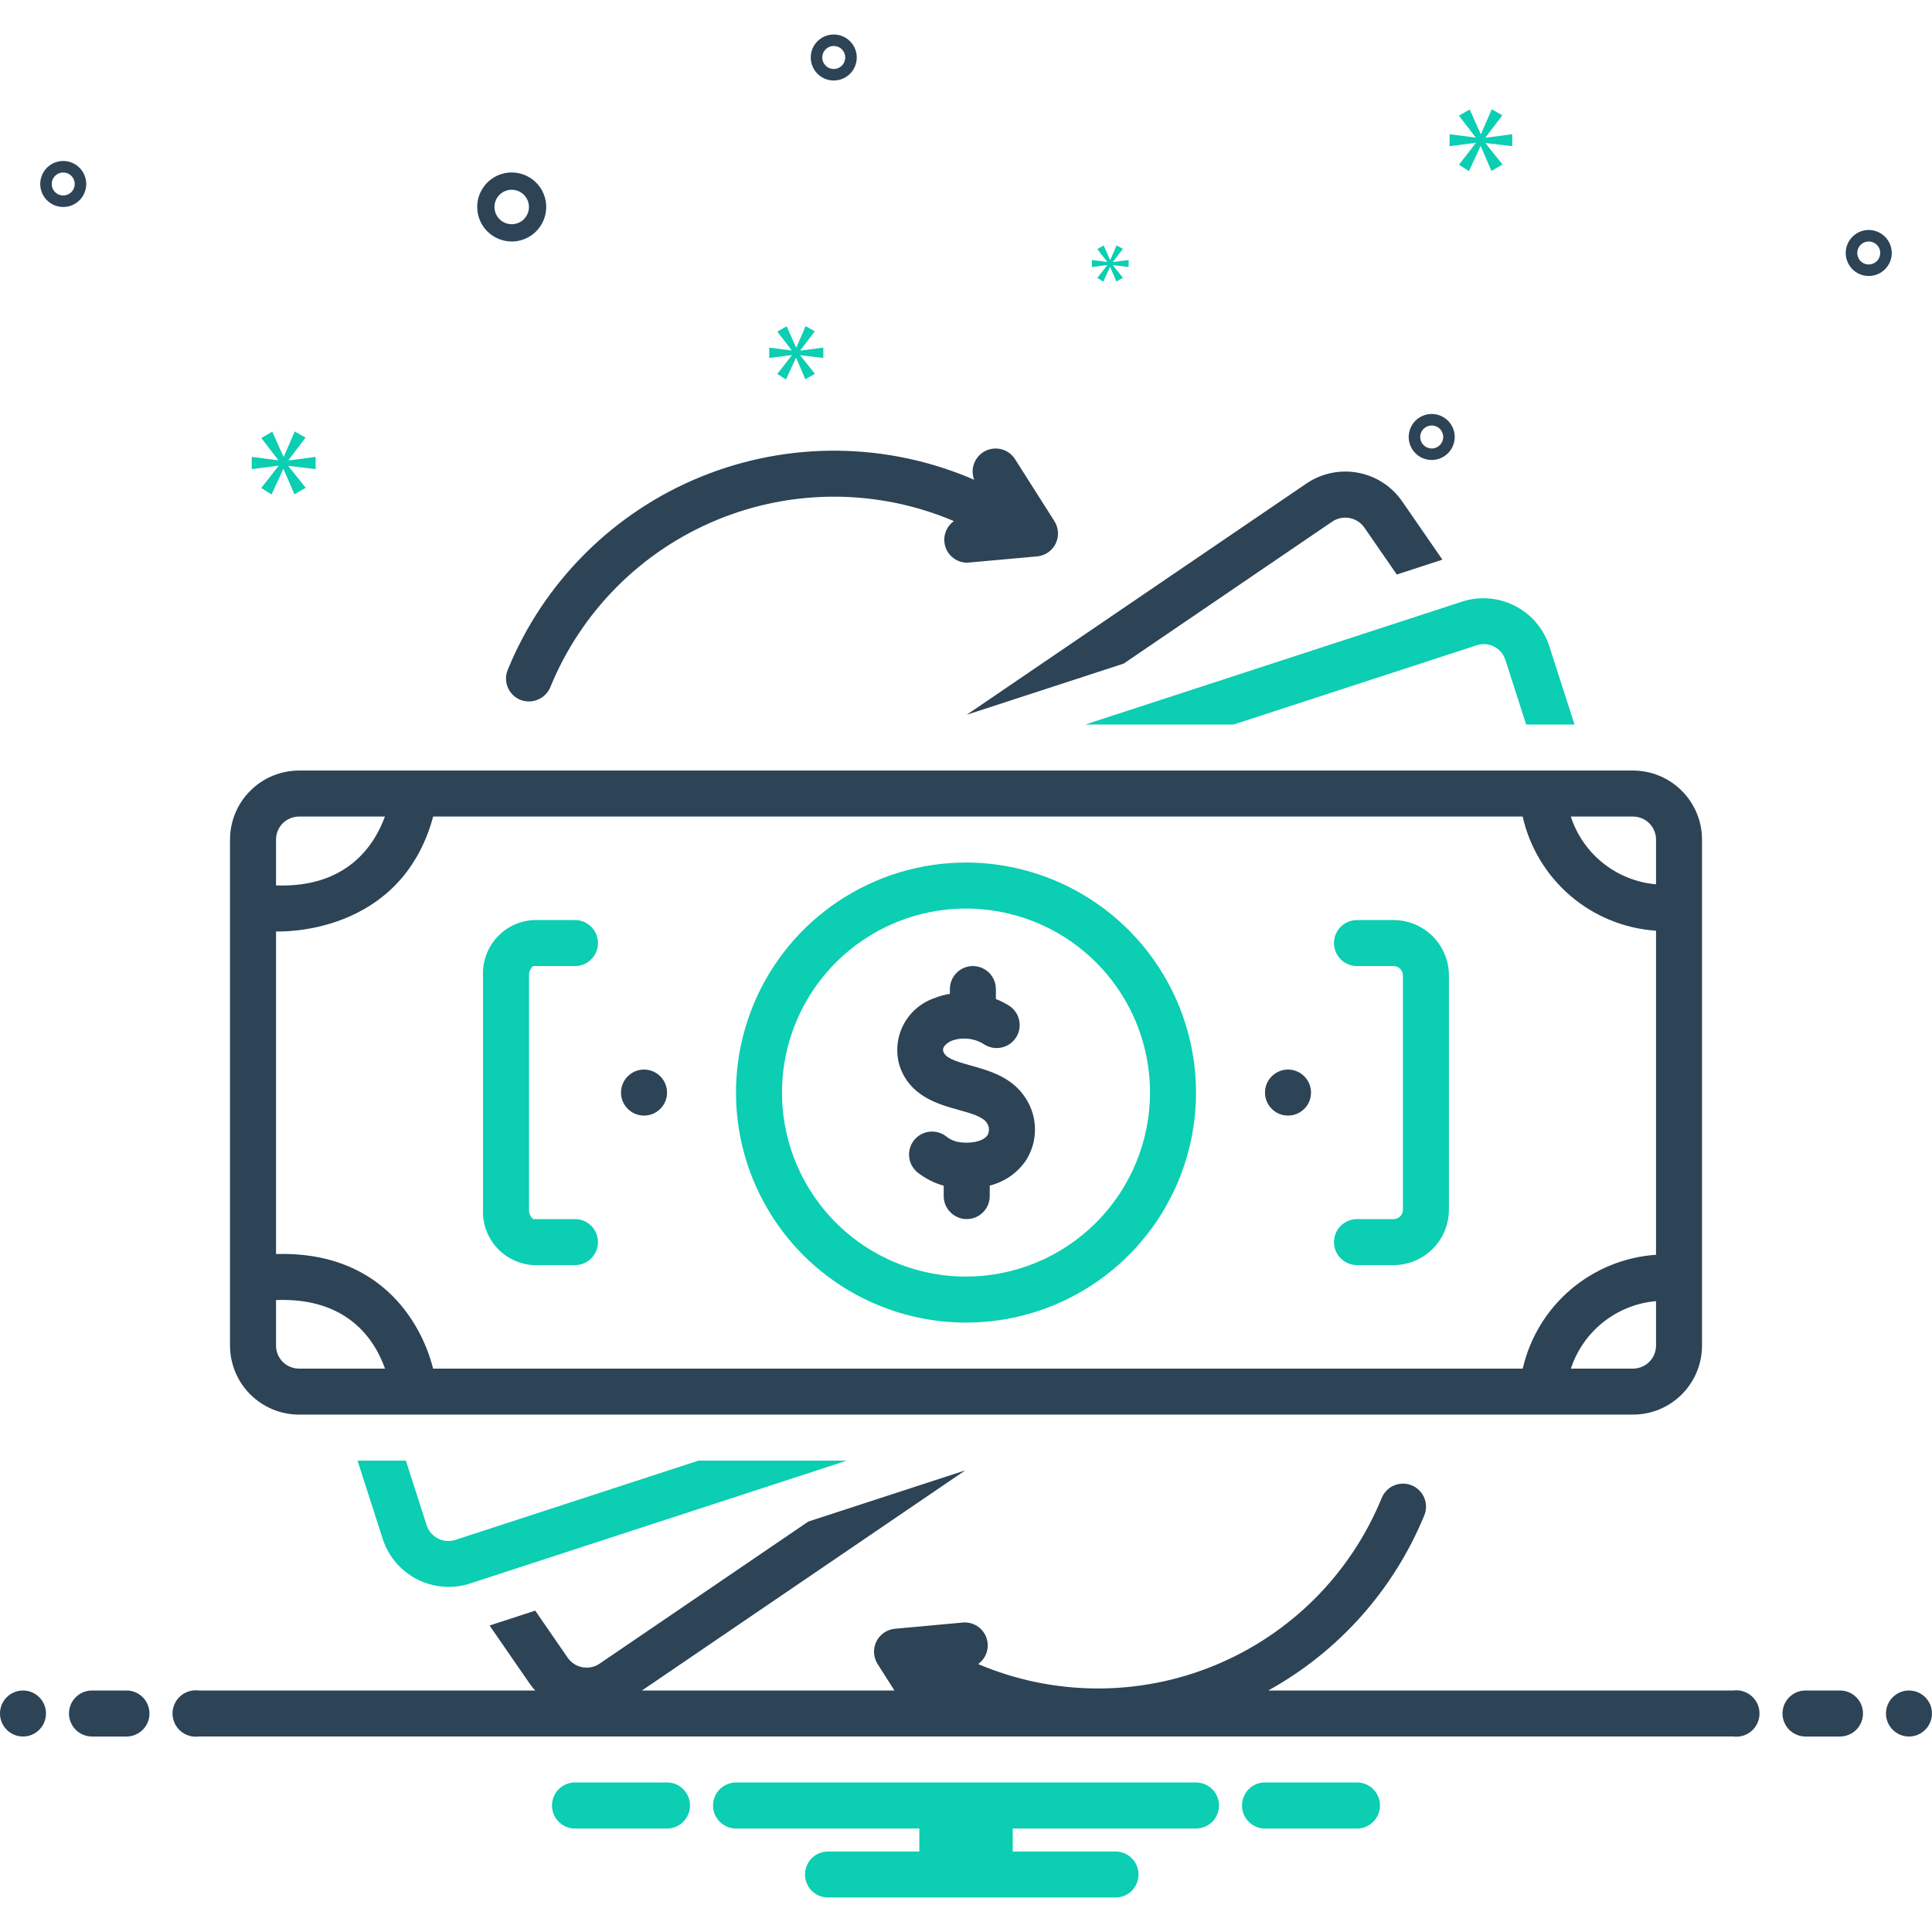
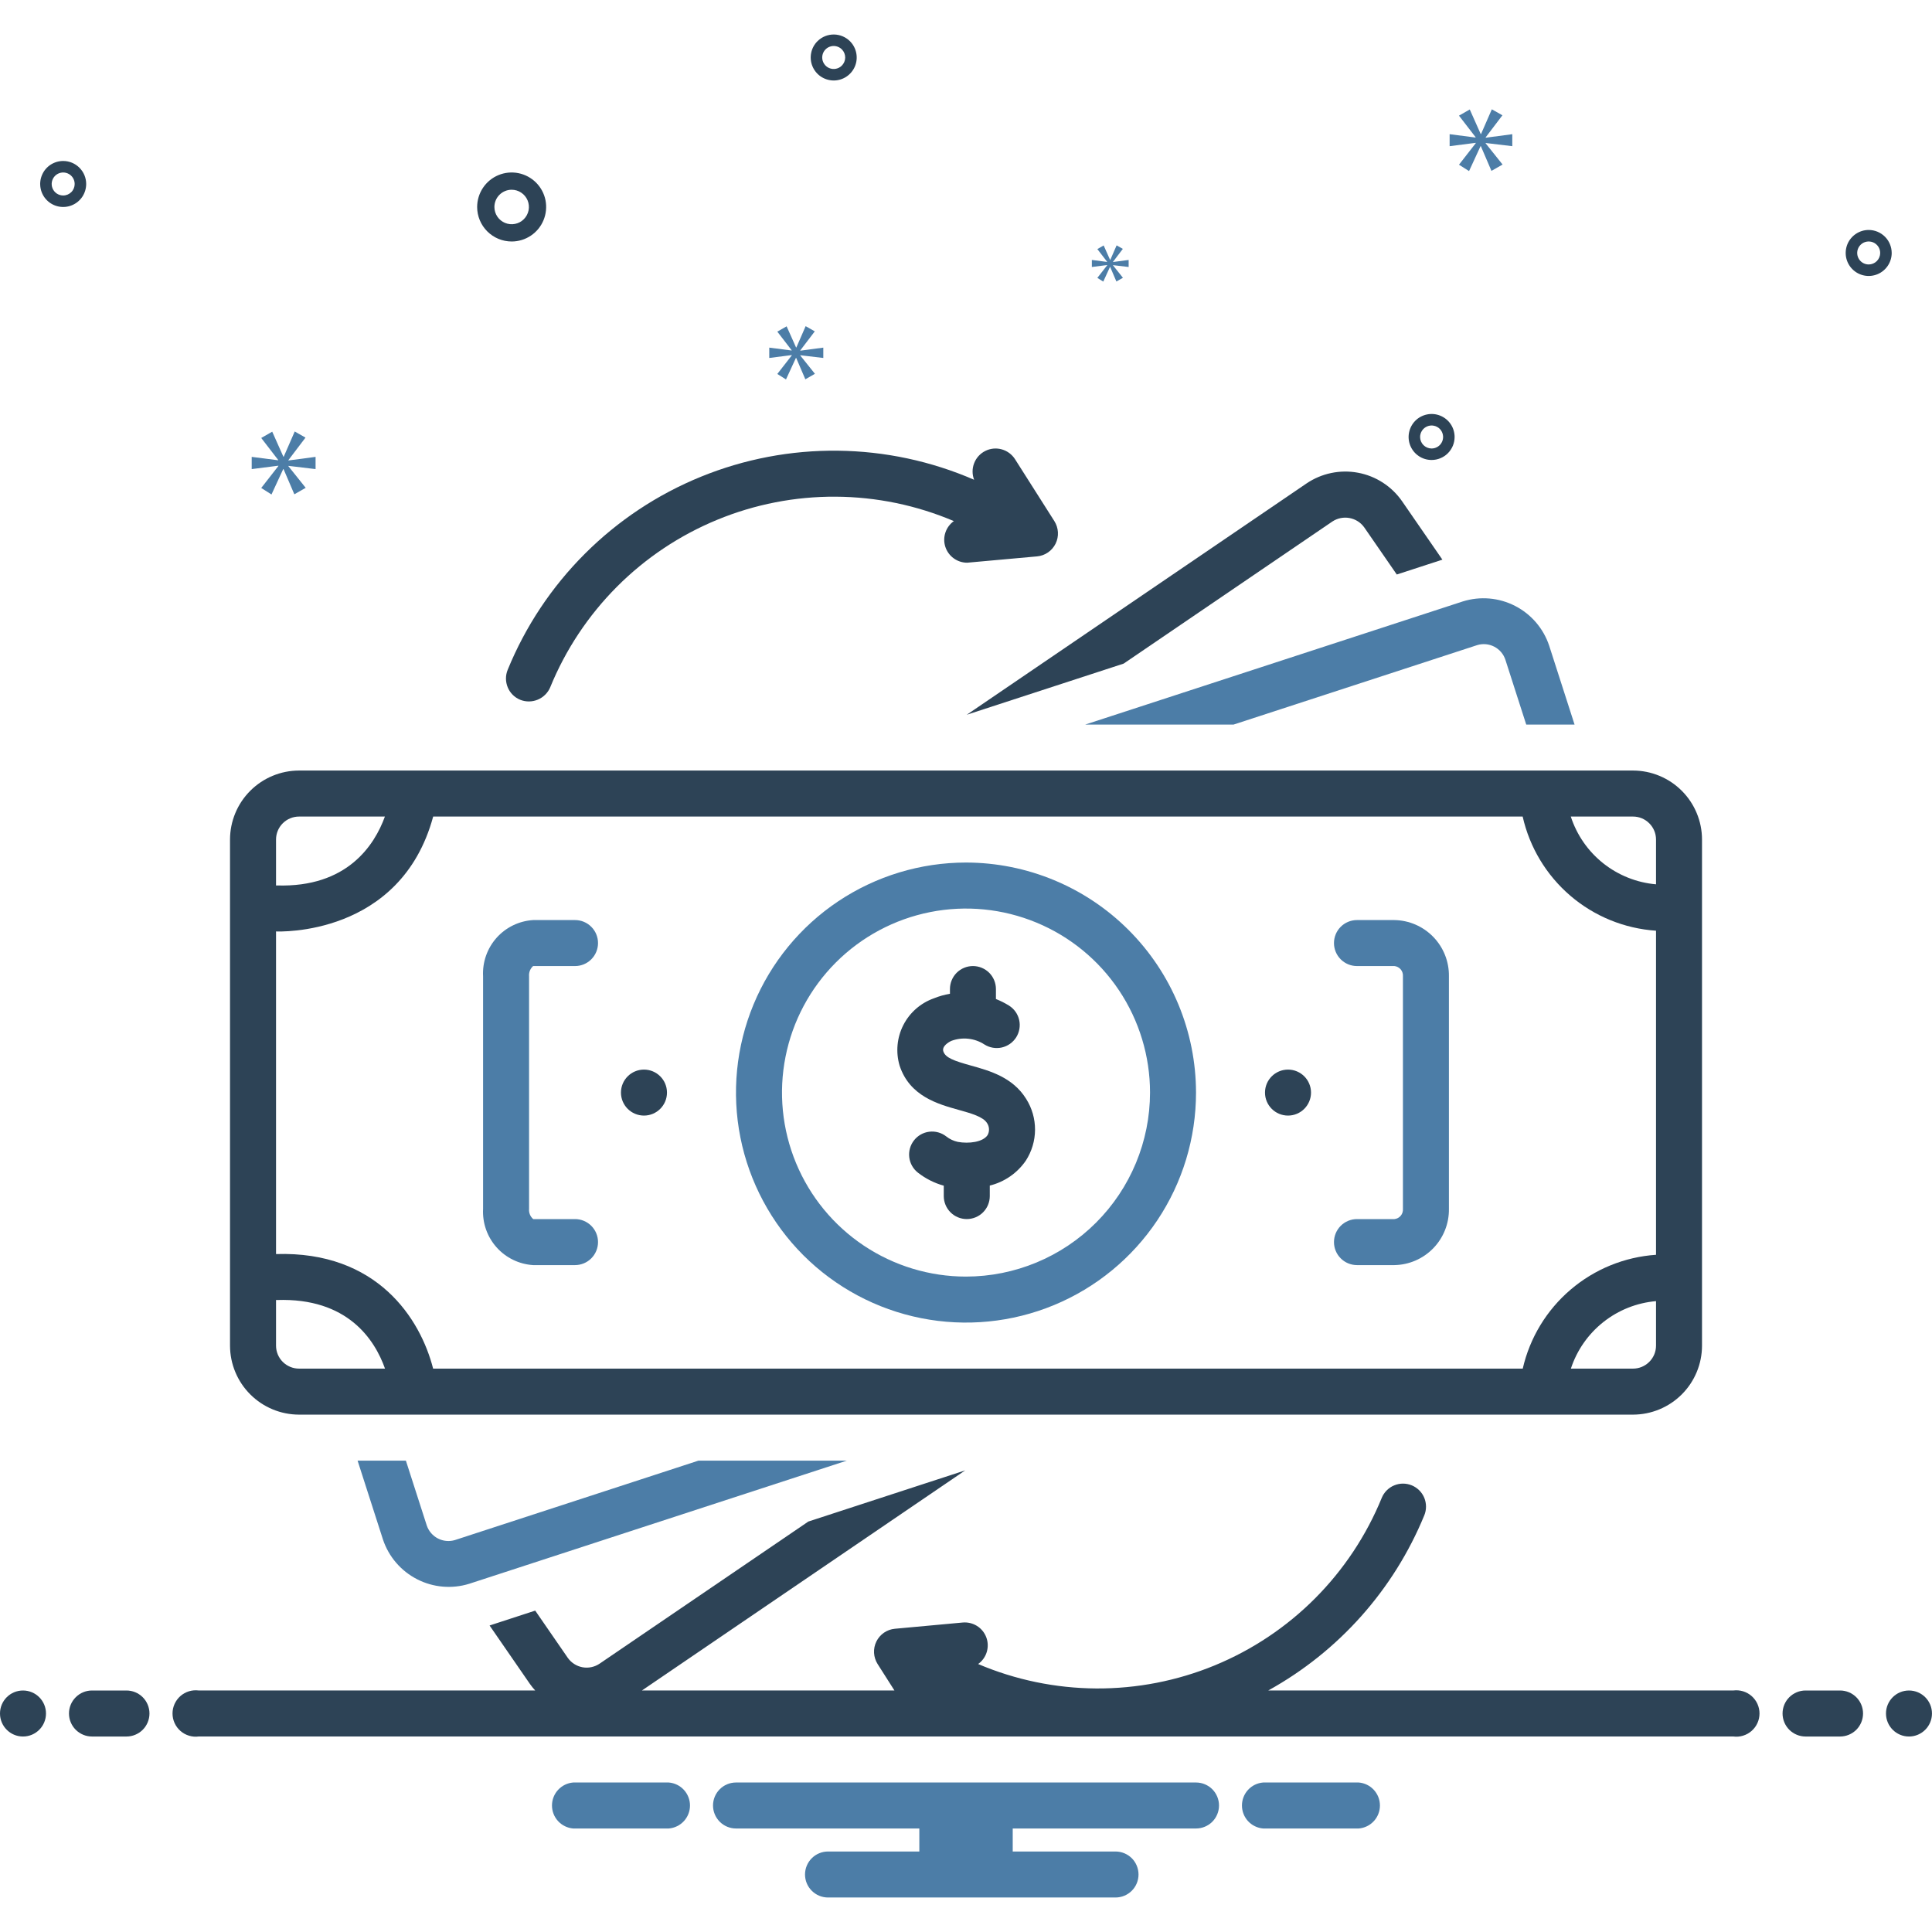
<svg xmlns="http://www.w3.org/2000/svg" width="71" height="71" viewBox="0 0 71 71" fill="none">
-   <path d="M19.118 25.717C19.326 25.8 19.558 25.798 19.764 25.712C19.97 25.627 20.135 25.463 20.222 25.258C20.786 23.876 21.619 22.62 22.673 21.563C23.727 20.506 24.981 19.669 26.361 19.101C27.741 18.532 29.22 18.244 30.713 18.253C32.206 18.261 33.681 18.566 35.055 19.15C34.91 19.254 34.801 19.401 34.745 19.571C34.688 19.741 34.688 19.924 34.742 20.094C34.797 20.264 34.904 20.412 35.048 20.517C35.193 20.623 35.367 20.679 35.546 20.679C35.572 20.679 38.113 20.447 38.113 20.447C38.258 20.434 38.396 20.384 38.515 20.302C38.635 20.22 38.731 20.108 38.795 19.978C38.858 19.848 38.888 19.704 38.88 19.559C38.872 19.415 38.827 19.274 38.749 19.152L37.303 16.875C37.19 16.698 37.016 16.569 36.814 16.513C36.612 16.457 36.396 16.479 36.209 16.573C36.022 16.667 35.877 16.828 35.801 17.023C35.725 17.218 35.725 17.435 35.8 17.631C34.219 16.945 32.516 16.582 30.793 16.563C29.069 16.544 27.359 16.869 25.762 17.519C24.166 18.169 22.715 19.131 21.496 20.35C20.276 21.568 19.312 23.017 18.66 24.613C18.574 24.82 18.574 25.053 18.66 25.26C18.747 25.467 18.911 25.631 19.118 25.717Z" fill="#2D4356" />
+   <path d="M19.116 25.716C19.324 25.8 19.555 25.798 19.762 25.712C19.968 25.627 20.133 25.463 20.22 25.258C20.784 23.876 21.618 22.62 22.671 21.563C23.725 20.506 24.979 19.669 26.359 19.101C27.739 18.532 29.218 18.244 30.711 18.253C32.203 18.261 33.679 18.566 35.053 19.15C34.908 19.254 34.799 19.401 34.743 19.571C34.686 19.741 34.685 19.924 34.74 20.094C34.795 20.264 34.902 20.412 35.047 20.517C35.191 20.623 35.365 20.679 35.544 20.679C35.57 20.679 38.111 20.447 38.111 20.447C38.256 20.434 38.394 20.384 38.513 20.302C38.633 20.22 38.729 20.108 38.793 19.978C38.857 19.848 38.886 19.704 38.878 19.559C38.87 19.415 38.825 19.274 38.748 19.152L37.301 16.874C37.188 16.698 37.014 16.569 36.812 16.513C36.61 16.457 36.395 16.478 36.207 16.573C36.02 16.667 35.874 16.827 35.799 17.023C35.723 17.218 35.723 17.435 35.798 17.631C34.217 16.945 32.514 16.582 30.791 16.563C29.067 16.543 27.357 16.868 25.76 17.519C24.164 18.169 22.713 19.131 21.494 20.35C20.274 21.568 19.31 23.017 18.658 24.613C18.572 24.82 18.573 25.053 18.659 25.26C18.744 25.467 18.909 25.631 19.116 25.716Z" fill="#2D4356" />
  <path d="M41.294 24.387C41.294 24.387 48.955 19.171 48.964 19.165C49.149 19.043 49.374 18.997 49.593 19.037C49.811 19.077 50.006 19.2 50.135 19.381L51.331 21.113L53.007 20.567L51.526 18.421C51.145 17.871 50.561 17.494 49.904 17.372C49.246 17.25 48.566 17.392 48.012 17.768L35.527 26.267L41.294 24.387Z" fill="#2D4356" />
-   <path d="M45.333 26.626L54.28 23.709C54.489 23.644 54.716 23.664 54.911 23.765C55.106 23.866 55.253 24.039 55.321 24.247L56.086 26.626H57.862C57.862 26.626 56.931 23.732 56.93 23.729C56.72 23.096 56.269 22.571 55.676 22.267C55.082 21.962 54.393 21.903 53.756 22.101L39.881 26.626H45.333Z" fill="#0BCEB2" />
-   <path d="M25.668 53.677L16.721 56.595C16.512 56.659 16.285 56.638 16.091 56.538C15.896 56.437 15.749 56.264 15.68 56.056L14.915 53.677H13.139L14.071 56.574C14.281 57.207 14.732 57.732 15.326 58.036C15.919 58.341 16.608 58.4 17.245 58.202L31.12 53.677H25.668Z" fill="#0BCEB2" />
-   <path d="M19.59 35.502H21.132C21.356 35.502 21.57 35.413 21.728 35.254C21.887 35.096 21.975 34.881 21.975 34.657C21.975 34.433 21.887 34.218 21.728 34.06C21.57 33.901 21.356 33.812 21.132 33.812H19.59C19.073 33.844 18.589 34.079 18.245 34.466C17.901 34.853 17.723 35.361 17.751 35.878V44.425C17.723 44.943 17.901 45.45 18.245 45.837C18.59 46.224 19.073 46.459 19.59 46.492H21.132C21.356 46.491 21.57 46.402 21.728 46.243C21.887 46.085 21.975 45.87 21.975 45.646C21.975 45.422 21.887 45.208 21.728 45.049C21.57 44.891 21.356 44.801 21.132 44.801L19.596 44.802C19.541 44.757 19.498 44.699 19.471 44.633C19.445 44.567 19.434 44.496 19.441 44.425V35.878C19.435 35.808 19.445 35.738 19.471 35.672C19.497 35.607 19.537 35.549 19.59 35.502Z" fill="#0BCEB2" />
-   <path d="M23.668 40.997C24.134 40.997 24.513 40.619 24.513 40.152C24.513 39.685 24.134 39.306 23.668 39.306C23.201 39.306 22.822 39.685 22.822 40.152C22.822 40.619 23.201 40.997 23.668 40.997Z" fill="#2D4356" />
-   <path d="M51.243 33.812H49.867C49.643 33.812 49.428 33.901 49.27 34.06C49.112 34.218 49.023 34.433 49.023 34.657C49.023 34.881 49.112 35.096 49.27 35.254C49.428 35.413 49.643 35.502 49.867 35.502H51.243C51.334 35.511 51.418 35.556 51.477 35.626C51.535 35.696 51.564 35.787 51.557 35.878V44.425C51.564 44.517 51.535 44.607 51.477 44.677C51.418 44.748 51.334 44.792 51.243 44.801H49.867C49.643 44.801 49.428 44.891 49.27 45.049C49.112 45.208 49.023 45.422 49.023 45.646C49.023 45.87 49.112 46.085 49.27 46.243C49.428 46.402 49.643 46.491 49.867 46.492H51.243C51.782 46.483 52.296 46.26 52.672 45.873C53.048 45.486 53.255 44.965 53.247 44.425V35.878C53.255 35.338 53.048 34.818 52.672 34.43C52.296 34.043 51.782 33.821 51.243 33.812Z" fill="#0BCEB2" />
-   <path d="M47.334 40.997C47.8 40.997 48.179 40.619 48.179 40.152C48.179 39.685 47.8 39.306 47.334 39.306C46.867 39.306 46.488 39.685 46.488 40.152C46.488 40.619 46.867 40.997 47.334 40.997Z" fill="#2D4356" />
-   <path d="M60.013 28.317H10.989C10.316 28.318 9.672 28.585 9.197 29.061C8.721 29.536 8.454 30.181 8.453 30.853V49.45C8.454 50.123 8.721 50.767 9.197 51.243C9.672 51.718 10.316 51.986 10.989 51.986H60.013C60.685 51.986 61.33 51.718 61.805 51.243C62.28 50.767 62.548 50.123 62.548 49.45V30.853C62.548 30.181 62.28 29.536 61.805 29.061C61.33 28.585 60.685 28.318 60.013 28.317ZM10.144 30.853C10.144 30.629 10.233 30.414 10.391 30.256C10.55 30.097 10.765 30.008 10.989 30.008H14.145C13.762 31.061 12.758 32.622 10.173 32.54C10.163 32.539 10.154 32.541 10.144 32.541V30.853ZM10.989 50.296C10.765 50.295 10.55 50.206 10.391 50.048C10.233 49.889 10.144 49.675 10.144 49.45V47.772C10.154 47.773 10.163 47.775 10.173 47.775C12.775 47.686 13.771 49.231 14.149 50.296H10.989ZM60.858 49.45C60.858 49.675 60.769 49.889 60.61 50.048C60.452 50.206 60.237 50.295 60.013 50.296H57.729C57.95 49.621 58.365 49.026 58.921 48.586C59.477 48.145 60.151 47.877 60.858 47.816V49.45ZM60.858 46.113C59.7 46.191 58.599 46.641 57.717 47.394C56.835 48.148 56.219 49.165 55.96 50.296H15.917C15.451 48.466 13.865 45.969 10.144 46.085V34.23C10.227 34.232 14.722 34.426 15.919 30.008H55.957C56.213 31.142 56.828 32.163 57.711 32.919C58.594 33.675 59.698 34.125 60.858 34.203V46.113ZM60.858 32.498C60.149 32.436 59.474 32.167 58.917 31.724C58.36 31.281 57.946 30.684 57.726 30.008H60.013C60.237 30.008 60.452 30.097 60.61 30.256C60.769 30.414 60.858 30.629 60.858 30.853V32.498Z" fill="#2D4356" />
-   <path d="M35.684 39.16C35.05 38.984 34.743 38.874 34.665 38.637C34.604 38.448 34.864 38.293 34.969 38.249C35.167 38.176 35.379 38.151 35.588 38.174C35.798 38.198 35.999 38.27 36.175 38.385C36.365 38.505 36.594 38.544 36.813 38.495C36.921 38.471 37.024 38.425 37.114 38.361C37.205 38.297 37.282 38.216 37.342 38.123C37.401 38.029 37.441 37.924 37.46 37.815C37.479 37.705 37.477 37.593 37.452 37.485C37.428 37.377 37.383 37.274 37.319 37.184C37.255 37.093 37.173 37.016 37.08 36.956C36.927 36.861 36.766 36.78 36.598 36.714V36.348C36.598 36.123 36.509 35.908 36.351 35.75C36.192 35.592 35.977 35.502 35.753 35.502C35.529 35.502 35.314 35.592 35.156 35.75C34.997 35.908 34.908 36.123 34.908 36.348V36.522C34.706 36.556 34.507 36.611 34.317 36.689C33.83 36.861 33.428 37.214 33.194 37.674C32.959 38.134 32.911 38.667 33.058 39.162C33.428 40.286 34.469 40.577 35.23 40.789C35.69 40.917 36.125 41.038 36.271 41.273C36.315 41.338 36.34 41.413 36.343 41.492C36.347 41.57 36.329 41.647 36.291 41.716C36.117 41.976 35.597 42.037 35.199 41.965C35.043 41.932 34.897 41.863 34.772 41.763C34.596 41.625 34.371 41.563 34.149 41.591C33.926 41.618 33.724 41.733 33.586 41.909C33.448 42.086 33.386 42.31 33.413 42.533C33.441 42.755 33.555 42.958 33.732 43.096C34.014 43.316 34.336 43.478 34.681 43.574V43.956C34.681 44.18 34.77 44.395 34.929 44.553C35.087 44.712 35.302 44.801 35.526 44.801C35.751 44.801 35.965 44.712 36.124 44.553C36.283 44.395 36.372 44.18 36.372 43.956V43.569C36.91 43.437 37.382 43.112 37.696 42.655C37.916 42.317 38.033 41.923 38.035 41.521C38.037 41.118 37.924 40.723 37.708 40.383C37.215 39.587 36.366 39.35 35.684 39.16Z" fill="#2D4356" />
-   <path d="M35.501 31.698C33.829 31.698 32.195 32.194 30.804 33.123C29.414 34.051 28.331 35.371 27.691 36.916C27.051 38.461 26.883 40.16 27.209 41.8C27.535 43.44 28.34 44.946 29.522 46.129C30.705 47.311 32.211 48.116 33.851 48.442C35.49 48.769 37.19 48.601 38.735 47.962C40.279 47.322 41.6 46.238 42.529 44.848C43.458 43.458 43.953 41.824 43.953 40.152C43.951 37.911 43.06 35.762 41.475 34.177C39.891 32.593 37.742 31.701 35.501 31.698ZM35.501 46.914C34.163 46.914 32.856 46.518 31.744 45.775C30.631 45.032 29.765 43.976 29.253 42.74C28.741 41.504 28.607 40.145 28.868 38.833C29.128 37.521 29.773 36.316 30.718 35.37C31.664 34.424 32.869 33.78 34.181 33.519C35.493 33.258 36.852 33.392 38.088 33.904C39.324 34.416 40.38 35.282 41.123 36.395C41.866 37.507 42.263 38.814 42.263 40.152C42.261 41.944 41.548 43.663 40.28 44.931C39.013 46.199 37.294 46.912 35.501 46.914Z" fill="#0BCEB2" />
-   <path d="M18.805 8.875C19.056 8.875 19.301 8.8 19.509 8.661C19.718 8.522 19.88 8.324 19.976 8.092C20.072 7.86 20.097 7.605 20.049 7.359C20 7.113 19.879 6.888 19.701 6.71C19.524 6.533 19.298 6.412 19.052 6.363C18.806 6.314 18.552 6.339 18.32 6.435C18.088 6.531 17.89 6.694 17.751 6.902C17.611 7.111 17.537 7.356 17.537 7.607C17.538 7.943 17.671 8.265 17.909 8.503C18.147 8.741 18.469 8.874 18.805 8.875ZM18.805 6.973C18.93 6.973 19.053 7.01 19.157 7.08C19.261 7.149 19.343 7.248 19.391 7.364C19.439 7.48 19.451 7.607 19.427 7.73C19.402 7.853 19.342 7.966 19.253 8.055C19.165 8.144 19.052 8.204 18.929 8.228C18.806 8.253 18.678 8.24 18.562 8.192C18.447 8.144 18.348 8.063 18.278 7.959C18.208 7.855 18.171 7.732 18.171 7.607C18.171 7.439 18.238 7.277 18.357 7.159C18.476 7.04 18.637 6.973 18.805 6.973Z" fill="#2D4356" />
-   <path d="M68.675 8.452C68.508 8.452 68.345 8.501 68.206 8.594C68.067 8.687 67.958 8.819 67.894 8.974C67.83 9.128 67.814 9.298 67.846 9.462C67.879 9.626 67.959 9.777 68.078 9.895C68.196 10.013 68.347 10.094 68.51 10.126C68.674 10.159 68.844 10.142 68.999 10.078C69.153 10.014 69.285 9.906 69.378 9.767C69.471 9.628 69.521 9.464 69.521 9.297C69.52 9.073 69.431 8.858 69.273 8.7C69.114 8.541 68.899 8.452 68.675 8.452ZM68.675 9.72C68.592 9.72 68.51 9.695 68.441 9.649C68.371 9.602 68.317 9.536 68.285 9.459C68.253 9.382 68.245 9.297 68.261 9.215C68.277 9.133 68.317 9.057 68.376 8.998C68.436 8.939 68.511 8.899 68.593 8.883C68.675 8.866 68.76 8.875 68.837 8.907C68.914 8.939 68.98 8.993 69.027 9.062C69.073 9.132 69.098 9.214 69.098 9.297C69.098 9.409 69.053 9.517 68.974 9.596C68.895 9.675 68.787 9.72 68.675 9.72Z" fill="#2D4356" />
-   <path d="M2.324 5.916C2.157 5.916 1.993 5.966 1.854 6.059C1.715 6.152 1.607 6.284 1.543 6.438C1.479 6.592 1.462 6.762 1.495 6.926C1.527 7.09 1.608 7.241 1.726 7.359C1.844 7.477 1.995 7.558 2.159 7.59C2.323 7.623 2.493 7.606 2.647 7.542C2.802 7.478 2.934 7.37 3.027 7.231C3.119 7.092 3.169 6.929 3.169 6.761C3.169 6.537 3.08 6.323 2.921 6.164C2.763 6.006 2.548 5.917 2.324 5.916ZM2.324 7.184C2.24 7.184 2.158 7.159 2.089 7.113C2.019 7.066 1.965 7 1.933 6.923C1.901 6.846 1.893 6.761 1.909 6.679C1.926 6.597 1.966 6.522 2.025 6.463C2.084 6.404 2.159 6.363 2.241 6.347C2.323 6.331 2.408 6.339 2.485 6.371C2.563 6.403 2.629 6.457 2.675 6.527C2.722 6.596 2.746 6.678 2.746 6.761C2.746 6.874 2.702 6.981 2.622 7.06C2.543 7.139 2.436 7.184 2.324 7.184Z" fill="#2D4356" />
-   <path d="M30.051 1.507C29.931 1.623 29.848 1.773 29.814 1.936C29.779 2.1 29.793 2.27 29.855 2.425C29.917 2.581 30.023 2.714 30.161 2.809C30.299 2.904 30.461 2.956 30.629 2.958C30.796 2.96 30.96 2.913 31.1 2.822C31.24 2.731 31.351 2.6 31.416 2.447C31.483 2.293 31.502 2.124 31.471 1.959C31.441 1.795 31.363 1.643 31.246 1.523C31.09 1.363 30.876 1.271 30.652 1.268C30.428 1.265 30.212 1.351 30.051 1.507ZM30.935 2.416C30.875 2.474 30.799 2.513 30.717 2.528C30.635 2.543 30.55 2.534 30.473 2.501C30.396 2.468 30.331 2.413 30.286 2.343C30.24 2.272 30.216 2.19 30.218 2.107C30.219 2.023 30.245 1.942 30.292 1.873C30.339 1.804 30.406 1.751 30.484 1.72C30.561 1.689 30.646 1.682 30.728 1.699C30.81 1.717 30.885 1.758 30.943 1.818C31.021 1.898 31.064 2.006 31.063 2.118C31.061 2.231 31.015 2.337 30.935 2.416Z" fill="#2D4356" />
-   <path d="M53.46 16.059C53.46 15.892 53.41 15.729 53.318 15.589C53.225 15.45 53.093 15.342 52.938 15.278C52.784 15.214 52.614 15.197 52.45 15.23C52.286 15.263 52.135 15.343 52.017 15.461C51.899 15.58 51.818 15.73 51.786 15.894C51.753 16.058 51.77 16.228 51.834 16.383C51.898 16.537 52.006 16.669 52.145 16.762C52.284 16.855 52.448 16.904 52.615 16.904C52.839 16.904 53.054 16.815 53.212 16.657C53.371 16.498 53.46 16.283 53.46 16.059ZM52.192 16.059C52.192 15.976 52.217 15.894 52.263 15.824C52.31 15.755 52.376 15.701 52.453 15.669C52.53 15.637 52.615 15.628 52.697 15.645C52.779 15.661 52.855 15.701 52.914 15.76C52.973 15.819 53.013 15.895 53.029 15.977C53.046 16.059 53.037 16.144 53.005 16.221C52.973 16.298 52.919 16.364 52.85 16.41C52.78 16.457 52.698 16.482 52.615 16.482C52.503 16.482 52.395 16.437 52.316 16.358C52.237 16.279 52.192 16.171 52.192 16.059Z" fill="#2D4356" />
-   <path d="M10.601 16.909L11.229 16.083L10.832 15.858L10.429 16.783H10.416L10.006 15.864L9.602 16.096L10.224 16.903V16.916L9.252 16.79V17.24L10.231 17.114V17.128L9.602 17.934L9.979 18.172L10.409 17.24H10.422L10.819 18.165L11.236 17.927L10.601 17.134V17.121L11.599 17.24V16.79L10.601 16.922V16.909Z" fill="#0BCEB2" />
-   <path d="M40.689 9.748L40.327 10.213L40.544 10.35L40.791 9.813H40.799L41.027 10.346L41.267 10.209L40.902 9.751V9.744L41.477 9.813V9.554L40.902 9.63V9.622L41.264 9.146L41.035 9.017L40.803 9.55H40.795L40.559 9.021L40.327 9.154L40.685 9.618V9.626L40.125 9.554V9.813L40.689 9.74V9.748Z" fill="#0BCEB2" />
-   <path d="M55.574 5.372V4.932L54.595 5.061V5.048L55.211 4.238L54.822 4.017L54.426 4.925H54.413L54.011 4.023L53.615 4.251L54.225 5.042V5.055L53.272 4.932V5.372L54.231 5.249V5.262L53.615 6.054L53.985 6.287L54.407 5.372H54.419L54.809 6.281L55.217 6.047L54.595 5.269V5.256L55.574 5.372Z" fill="#0BCEB2" />
-   <path d="M29.411 12.875L29.943 12.176L29.607 11.986L29.266 12.769H29.255L28.908 11.991L28.566 12.187L29.092 12.87V12.881L28.27 12.774V13.155L29.098 13.049V13.06L28.566 13.742L28.885 13.944L29.249 13.155H29.26L29.596 13.938L29.948 13.737L29.411 13.065V13.054L30.256 13.155V12.774L29.411 12.886V12.875Z" fill="#0BCEB2" />
+   <path d="M45.335 26.627L54.282 23.709C54.491 23.644 54.718 23.664 54.913 23.765C55.108 23.866 55.255 24.039 55.323 24.248L56.088 26.627H57.864C57.864 26.627 56.933 23.732 56.932 23.73C56.722 23.097 56.271 22.571 55.678 22.267C55.084 21.962 54.395 21.903 53.758 22.102L39.883 26.627H45.335Z" fill="#4C7DA7" />
+   <path d="M25.67 53.677L16.723 56.595C16.514 56.659 16.287 56.638 16.093 56.538C15.898 56.437 15.751 56.264 15.682 56.056L14.916 53.677H13.141L14.073 56.574C14.283 57.207 14.734 57.732 15.328 58.036C15.921 58.341 16.61 58.4 17.247 58.202L31.122 53.677H25.67Z" fill="#4C7DA7" />
+   <path d="M19.592 35.502H21.134C21.358 35.502 21.572 35.412 21.73 35.254C21.888 35.096 21.977 34.881 21.977 34.657C21.977 34.433 21.888 34.218 21.73 34.06C21.572 33.901 21.358 33.812 21.134 33.812H19.592C19.075 33.844 18.591 34.079 18.247 34.466C17.903 34.853 17.725 35.361 17.753 35.878V44.425C17.725 44.943 17.903 45.45 18.247 45.837C18.591 46.224 19.075 46.459 19.592 46.492H21.134C21.358 46.491 21.572 46.402 21.73 46.243C21.888 46.085 21.977 45.87 21.977 45.646C21.977 45.422 21.888 45.208 21.73 45.049C21.572 44.891 21.358 44.801 21.134 44.801L19.598 44.802C19.543 44.757 19.5 44.699 19.474 44.633C19.447 44.567 19.436 44.496 19.443 44.425V35.878C19.437 35.808 19.447 35.738 19.473 35.672C19.499 35.607 19.539 35.549 19.592 35.502Z" fill="#4C7DA7" />
+   <path d="M23.666 40.997C24.132 40.997 24.511 40.619 24.511 40.152C24.511 39.685 24.132 39.307 23.666 39.307C23.199 39.307 22.82 39.685 22.82 40.152C22.82 40.619 23.199 40.997 23.666 40.997Z" fill="#2D4356" />
+   <path d="M51.243 33.812H49.867C49.643 33.812 49.428 33.901 49.27 34.06C49.112 34.218 49.023 34.433 49.023 34.657C49.023 34.881 49.112 35.096 49.27 35.254C49.428 35.412 49.643 35.502 49.867 35.502H51.243C51.334 35.511 51.418 35.556 51.477 35.626C51.535 35.696 51.564 35.786 51.557 35.878V44.425C51.564 44.517 51.535 44.607 51.477 44.677C51.418 44.748 51.334 44.792 51.243 44.801H49.867C49.643 44.801 49.428 44.891 49.27 45.049C49.112 45.208 49.023 45.422 49.023 45.646C49.023 45.87 49.112 46.085 49.27 46.243C49.428 46.402 49.643 46.491 49.867 46.492H51.243C51.782 46.483 52.296 46.26 52.672 45.873C53.048 45.485 53.255 44.965 53.247 44.425V35.878C53.255 35.338 53.048 34.818 52.672 34.43C52.296 34.043 51.782 33.82 51.243 33.812Z" fill="#4C7DA7" />
+   <path d="M47.334 40.997C47.8 40.997 48.179 40.619 48.179 40.152C48.179 39.685 47.8 39.307 47.334 39.307C46.867 39.307 46.488 39.685 46.488 40.152C46.488 40.619 46.867 40.997 47.334 40.997Z" fill="#2D4356" />
+   <path d="M60.013 28.317H10.989C10.316 28.318 9.672 28.586 9.197 29.061C8.721 29.537 8.454 30.181 8.453 30.853V49.451C8.454 50.123 8.721 50.768 9.197 51.243C9.672 51.718 10.316 51.986 10.989 51.987H60.013C60.685 51.986 61.33 51.718 61.805 51.243C62.28 50.768 62.548 50.123 62.548 49.451V30.853C62.548 30.181 62.28 29.537 61.805 29.061C61.33 28.586 60.685 28.318 60.013 28.317ZM10.144 30.853C10.144 30.629 10.233 30.414 10.391 30.256C10.55 30.097 10.765 30.008 10.989 30.008H14.145C13.762 31.062 12.758 32.622 10.173 32.54C10.163 32.539 10.154 32.542 10.144 32.542V30.853ZM10.989 50.296C10.765 50.296 10.55 50.207 10.391 50.048C10.233 49.89 10.144 49.675 10.144 49.451V47.773C10.154 47.773 10.163 47.775 10.173 47.775C12.775 47.686 13.771 49.231 14.149 50.296H10.989ZM60.858 49.451C60.858 49.675 60.769 49.89 60.61 50.048C60.452 50.207 60.237 50.296 60.013 50.296H57.729C57.95 49.621 58.365 49.027 58.921 48.586C59.477 48.145 60.151 47.877 60.858 47.816V49.451ZM60.858 46.113C59.7 46.192 58.599 46.641 57.717 47.395C56.835 48.148 56.219 49.165 55.96 50.296H15.917C15.451 48.467 13.865 45.969 10.144 46.086V34.23C10.227 34.233 14.722 34.426 15.919 30.008H55.957C56.213 31.142 56.828 32.163 57.711 32.919C58.594 33.675 59.698 34.125 60.858 34.203V46.113ZM60.858 32.498C60.149 32.437 59.474 32.167 58.917 31.725C58.36 31.282 57.946 30.685 57.726 30.008H60.013C60.237 30.008 60.452 30.097 60.61 30.256C60.769 30.414 60.858 30.629 60.858 30.853V32.498Z" fill="#2D4356" />
+   <path d="M35.686 39.16C35.052 38.983 34.745 38.873 34.667 38.637C34.606 38.448 34.866 38.292 34.971 38.248C35.169 38.176 35.381 38.15 35.59 38.174C35.8 38.197 36.001 38.269 36.177 38.384C36.367 38.504 36.596 38.544 36.815 38.495C36.923 38.47 37.026 38.425 37.116 38.361C37.207 38.297 37.284 38.216 37.344 38.122C37.403 38.028 37.443 37.924 37.462 37.814C37.481 37.705 37.479 37.593 37.454 37.484C37.43 37.376 37.385 37.274 37.321 37.183C37.257 37.092 37.175 37.015 37.082 36.956C36.929 36.861 36.767 36.78 36.6 36.713V36.347C36.6 36.123 36.511 35.908 36.353 35.749C36.194 35.591 35.979 35.502 35.755 35.502C35.531 35.502 35.316 35.591 35.157 35.749C34.999 35.908 34.91 36.123 34.91 36.347V36.521C34.707 36.555 34.509 36.611 34.319 36.688C33.832 36.861 33.43 37.213 33.196 37.673C32.962 38.133 32.913 38.666 33.06 39.161C33.429 40.286 34.471 40.576 35.232 40.788C35.692 40.917 36.127 41.038 36.273 41.272C36.317 41.337 36.342 41.413 36.345 41.491C36.349 41.569 36.331 41.647 36.293 41.715C36.119 41.975 35.599 42.037 35.201 41.964C35.045 41.931 34.899 41.862 34.774 41.763C34.598 41.625 34.373 41.563 34.151 41.59C33.928 41.617 33.726 41.732 33.588 41.909C33.45 42.086 33.388 42.31 33.415 42.532C33.443 42.755 33.557 42.957 33.734 43.095C34.016 43.315 34.338 43.478 34.683 43.573V43.955C34.683 44.179 34.772 44.394 34.931 44.553C35.089 44.711 35.304 44.8 35.528 44.8C35.752 44.8 35.968 44.711 36.126 44.553C36.285 44.394 36.374 44.179 36.374 43.955V43.569C36.912 43.437 37.384 43.111 37.698 42.654C37.917 42.316 38.035 41.923 38.037 41.52C38.039 41.117 37.926 40.722 37.71 40.382C37.217 39.587 36.368 39.35 35.686 39.16Z" fill="#2D4356" />
+   <path d="M35.501 31.698C33.829 31.698 32.195 32.194 30.804 33.122C29.414 34.051 28.331 35.371 27.691 36.916C27.051 38.461 26.883 40.16 27.209 41.8C27.535 43.44 28.34 44.946 29.522 46.129C30.705 47.311 32.211 48.116 33.851 48.442C35.49 48.768 37.19 48.601 38.735 47.961C40.279 47.322 41.6 46.238 42.529 44.848C43.458 43.458 43.953 41.824 43.953 40.152C43.951 37.91 43.06 35.762 41.475 34.177C39.891 32.592 37.742 31.701 35.501 31.698ZM35.501 46.914C34.163 46.914 32.856 46.518 31.744 45.775C30.631 45.032 29.765 43.975 29.253 42.74C28.741 41.504 28.607 40.144 28.868 38.833C29.128 37.521 29.773 36.316 30.718 35.37C31.664 34.424 32.869 33.78 34.181 33.519C35.493 33.258 36.852 33.392 38.088 33.904C39.324 34.416 40.38 35.282 41.123 36.394C41.866 37.507 42.263 38.814 42.263 40.152C42.261 41.944 41.548 43.663 40.28 44.931C39.013 46.199 37.294 46.912 35.501 46.914Z" fill="#4C7DA7" />
+   <path d="M18.803 8.875C19.054 8.875 19.299 8.8 19.507 8.661C19.716 8.522 19.878 8.324 19.974 8.092C20.07 7.86 20.095 7.605 20.047 7.359C19.998 7.113 19.877 6.888 19.7 6.71C19.522 6.533 19.296 6.412 19.05 6.363C18.804 6.314 18.549 6.339 18.318 6.435C18.086 6.531 17.888 6.694 17.749 6.902C17.61 7.111 17.535 7.356 17.535 7.607C17.535 7.943 17.669 8.265 17.907 8.503C18.145 8.741 18.467 8.874 18.803 8.875ZM18.803 6.973C18.928 6.973 19.051 7.01 19.155 7.08C19.259 7.149 19.341 7.248 19.389 7.364C19.437 7.48 19.449 7.607 19.425 7.73C19.4 7.853 19.34 7.966 19.251 8.055C19.163 8.144 19.05 8.204 18.927 8.228C18.804 8.253 18.676 8.24 18.56 8.192C18.445 8.144 18.346 8.063 18.276 7.959C18.206 7.855 18.169 7.732 18.169 7.607C18.169 7.439 18.236 7.277 18.355 7.159C18.474 7.04 18.635 6.973 18.803 6.973Z" fill="#2D4356" />
+   <path d="M68.673 8.451C68.506 8.451 68.343 8.501 68.204 8.594C68.065 8.687 67.956 8.819 67.892 8.973C67.829 9.127 67.812 9.297 67.844 9.461C67.877 9.625 67.957 9.776 68.076 9.894C68.194 10.012 68.344 10.093 68.508 10.125C68.672 10.158 68.842 10.141 68.997 10.077C69.151 10.013 69.283 9.905 69.376 9.766C69.469 9.627 69.519 9.464 69.519 9.296C69.518 9.072 69.429 8.857 69.271 8.699C69.112 8.541 68.897 8.451 68.673 8.451ZM68.673 9.719C68.59 9.719 68.508 9.694 68.439 9.648C68.369 9.601 68.315 9.535 68.283 9.458C68.251 9.381 68.243 9.296 68.259 9.214C68.275 9.132 68.315 9.057 68.374 8.998C68.434 8.938 68.509 8.898 68.591 8.882C68.673 8.866 68.758 8.874 68.835 8.906C68.912 8.938 68.978 8.992 69.025 9.062C69.071 9.131 69.096 9.213 69.096 9.296C69.096 9.408 69.051 9.516 68.972 9.595C68.893 9.674 68.785 9.719 68.673 9.719Z" fill="#2D4356" />
+   <path d="M2.322 5.916C2.155 5.916 1.991 5.966 1.852 6.058C1.713 6.151 1.605 6.283 1.541 6.438C1.477 6.592 1.46 6.762 1.493 6.926C1.525 7.09 1.606 7.241 1.724 7.359C1.842 7.477 1.993 7.558 2.157 7.59C2.321 7.623 2.491 7.606 2.645 7.542C2.8 7.478 2.932 7.37 3.025 7.231C3.117 7.092 3.167 6.928 3.167 6.761C3.167 6.537 3.078 6.322 2.919 6.164C2.761 6.005 2.546 5.916 2.322 5.916ZM2.322 7.184C2.238 7.184 2.157 7.159 2.087 7.113C2.018 7.066 1.963 7 1.931 6.923C1.899 6.846 1.891 6.761 1.907 6.679C1.924 6.597 1.964 6.522 2.023 6.462C2.082 6.403 2.157 6.363 2.239 6.347C2.321 6.33 2.406 6.339 2.484 6.371C2.561 6.403 2.627 6.457 2.673 6.526C2.72 6.596 2.744 6.678 2.744 6.761C2.744 6.873 2.7 6.981 2.621 7.06C2.541 7.139 2.434 7.184 2.322 7.184Z" fill="#2D4356" />
+   <path d="M30.049 1.507C29.929 1.623 29.846 1.773 29.812 1.936C29.777 2.1 29.791 2.27 29.853 2.425C29.915 2.58 30.021 2.714 30.159 2.809C30.297 2.903 30.459 2.955 30.627 2.958C30.794 2.96 30.958 2.913 31.098 2.822C31.238 2.731 31.349 2.6 31.415 2.447C31.481 2.293 31.5 2.123 31.469 1.959C31.439 1.795 31.361 1.643 31.244 1.523C31.088 1.363 30.874 1.271 30.65 1.268C30.426 1.265 30.21 1.351 30.049 1.507ZM30.933 2.415C30.873 2.474 30.797 2.513 30.715 2.528C30.633 2.543 30.548 2.534 30.471 2.501C30.394 2.468 30.329 2.413 30.284 2.342C30.238 2.272 30.215 2.19 30.216 2.107C30.217 2.023 30.243 1.942 30.29 1.873C30.337 1.804 30.404 1.751 30.482 1.72C30.559 1.689 30.645 1.682 30.726 1.699C30.808 1.717 30.883 1.758 30.941 1.818C31.019 1.898 31.062 2.006 31.061 2.118C31.059 2.23 31.013 2.337 30.933 2.415Z" fill="#2D4356" />
+   <path d="M53.456 16.059C53.456 15.892 53.407 15.729 53.314 15.589C53.221 15.45 53.089 15.342 52.934 15.278C52.78 15.214 52.61 15.197 52.446 15.23C52.282 15.263 52.131 15.343 52.013 15.461C51.895 15.58 51.815 15.73 51.782 15.894C51.749 16.058 51.766 16.228 51.83 16.383C51.894 16.537 52.002 16.669 52.141 16.762C52.28 16.855 52.444 16.904 52.611 16.904C52.835 16.904 53.05 16.815 53.208 16.657C53.367 16.498 53.456 16.283 53.456 16.059ZM52.188 16.059C52.188 15.976 52.213 15.894 52.26 15.824C52.306 15.755 52.372 15.701 52.449 15.669C52.526 15.637 52.611 15.628 52.693 15.645C52.775 15.661 52.851 15.701 52.91 15.76C52.969 15.819 53.009 15.895 53.025 15.977C53.042 16.059 53.033 16.144 53.001 16.221C52.969 16.298 52.915 16.364 52.846 16.41C52.776 16.457 52.694 16.482 52.611 16.482C52.499 16.482 52.391 16.437 52.312 16.358C52.233 16.279 52.188 16.171 52.188 16.059Z" fill="#2D4356" />
+   <path d="M10.599 16.909L11.227 16.082L10.831 15.857L10.427 16.783H10.414L10.004 15.864L9.6 16.095L10.222 16.902V16.915L9.25 16.79V17.239L10.229 17.114V17.127L9.6 17.933L9.977 18.172L10.408 17.239H10.42L10.817 18.165L11.234 17.927L10.599 17.133V17.12L11.597 17.239V16.79L10.599 16.922V16.909Z" fill="#4C7DA7" />
+   <path d="M40.689 9.748L40.327 10.212L40.544 10.349L40.791 9.812H40.799L41.027 10.345L41.267 10.208L40.902 9.751V9.744L41.477 9.812V9.553L40.902 9.629V9.622L41.264 9.146L41.035 9.017L40.803 9.55H40.795L40.559 9.02L40.327 9.154L40.685 9.618V9.626L40.125 9.553V9.812L40.689 9.74V9.748Z" fill="#4C7DA7" />
+   <path d="M55.576 5.372V4.931L54.597 5.061V5.048L55.213 4.237L54.824 4.017L54.428 4.924H54.415L54.013 4.023L53.617 4.25L54.227 5.041V5.055L53.273 4.931V5.372L54.233 5.249V5.262L53.617 6.053L53.987 6.287L54.409 5.372H54.421L54.81 6.28L55.219 6.047L54.597 5.268V5.255L55.576 5.372Z" fill="#4C7DA7" />
+   <path d="M29.411 12.876L29.943 12.177L29.607 11.986L29.266 12.769H29.255L28.908 11.992L28.566 12.188L29.092 12.87V12.881L28.27 12.775V13.155L29.098 13.049V13.06L28.566 13.743L28.885 13.944L29.249 13.155H29.26L29.596 13.939L29.948 13.737L29.411 13.066V13.055L30.256 13.155V12.775L29.411 12.887V12.876Z" fill="#4C7DA7" />
  <path d="M0.845 63.816C1.312 63.816 1.69 63.437 1.69 62.97C1.69 62.503 1.312 62.125 0.845 62.125C0.378 62.125 0 62.503 0 62.97C0 63.437 0.378 63.816 0.845 63.816Z" fill="#2D4356" />
  <path d="M4.648 62.125H3.38C3.156 62.125 2.941 62.214 2.783 62.373C2.624 62.531 2.535 62.746 2.535 62.97C2.535 63.194 2.624 63.409 2.783 63.568C2.941 63.726 3.156 63.816 3.38 63.816H4.648C4.872 63.816 5.087 63.726 5.246 63.568C5.404 63.409 5.493 63.194 5.493 62.97C5.493 62.746 5.404 62.531 5.246 62.373C5.087 62.214 4.872 62.125 4.648 62.125Z" fill="#2D4356" />
-   <path d="M67.619 62.125H66.351C66.127 62.125 65.912 62.214 65.753 62.373C65.595 62.531 65.506 62.746 65.506 62.97C65.506 63.194 65.595 63.409 65.753 63.568C65.912 63.726 66.127 63.816 66.351 63.816H67.619C67.843 63.816 68.058 63.726 68.217 63.568C68.375 63.409 68.464 63.194 68.464 62.97C68.464 62.746 68.375 62.531 68.217 62.373C68.058 62.214 67.843 62.125 67.619 62.125Z" fill="#2D4356" />
+   <path d="M67.621 62.125H66.353C66.129 62.125 65.914 62.214 65.755 62.373C65.597 62.531 65.508 62.746 65.508 62.97C65.508 63.194 65.597 63.409 65.755 63.568C65.914 63.726 66.129 63.816 66.353 63.816H67.621C67.845 63.816 68.06 63.726 68.219 63.568C68.377 63.409 68.466 63.194 68.466 62.97C68.466 62.746 68.377 62.531 68.219 62.373C68.06 62.214 67.845 62.125 67.621 62.125Z" fill="#2D4356" />
  <path d="M70.154 63.816C70.621 63.816 70.999 63.437 70.999 62.97C70.999 62.503 70.621 62.125 70.154 62.125C69.687 62.125 69.309 62.503 69.309 62.97C69.309 63.437 69.687 63.816 70.154 63.816Z" fill="#2D4356" />
-   <path d="M49.934 65.506H46.423C46.21 65.523 46.012 65.619 45.867 65.776C45.723 65.933 45.643 66.138 45.643 66.351C45.643 66.564 45.723 66.77 45.867 66.926C46.012 67.083 46.21 67.179 46.423 67.197H49.934C50.146 67.179 50.345 67.083 50.489 66.926C50.634 66.77 50.714 66.564 50.714 66.351C50.714 66.138 50.634 65.933 50.489 65.776C50.345 65.619 50.146 65.523 49.934 65.506Z" fill="#0BCEB2" />
-   <path d="M24.576 65.506H21.065C20.853 65.523 20.655 65.619 20.51 65.776C20.365 65.933 20.285 66.138 20.285 66.351C20.285 66.564 20.365 66.77 20.51 66.926C20.655 67.083 20.853 67.179 21.065 67.197H24.576C24.789 67.179 24.987 67.083 25.132 66.926C25.276 66.77 25.357 66.564 25.357 66.351C25.357 66.138 25.276 65.933 25.132 65.776C24.987 65.619 24.789 65.523 24.576 65.506Z" fill="#0BCEB2" />
-   <path d="M43.953 65.506H27.048C26.824 65.506 26.609 65.595 26.451 65.754C26.292 65.912 26.203 66.127 26.203 66.351C26.203 66.575 26.292 66.79 26.451 66.949C26.609 67.107 26.824 67.197 27.048 67.197H33.785V68.042H30.429C30.205 68.042 29.99 68.131 29.832 68.289C29.673 68.448 29.584 68.663 29.584 68.887C29.584 69.111 29.673 69.326 29.832 69.485C29.99 69.643 30.205 69.732 30.429 69.732H40.995C41.219 69.732 41.434 69.643 41.593 69.485C41.751 69.326 41.84 69.111 41.84 68.887C41.84 68.663 41.751 68.448 41.593 68.289C41.434 68.131 41.219 68.042 40.995 68.042H37.217V67.197H43.953C44.177 67.197 44.392 67.107 44.551 66.949C44.709 66.79 44.798 66.575 44.798 66.351C44.798 66.127 44.709 65.912 44.551 65.754C44.392 65.595 44.177 65.506 43.953 65.506Z" fill="#0BCEB2" />
-   <path d="M63.698 62.125H46.608C49.195 60.695 51.217 58.425 52.341 55.691C52.384 55.588 52.405 55.478 52.405 55.367C52.405 55.256 52.383 55.146 52.341 55.044C52.298 54.941 52.236 54.848 52.157 54.77C52.078 54.691 51.985 54.629 51.883 54.587C51.78 54.544 51.67 54.522 51.559 54.523C51.448 54.523 51.338 54.545 51.236 54.587C51.133 54.63 51.04 54.692 50.962 54.771C50.883 54.849 50.821 54.943 50.779 55.045C50.215 56.427 49.381 57.683 48.328 58.74C47.274 59.797 46.02 60.634 44.64 61.202C43.26 61.771 41.781 62.059 40.288 62.05C38.795 62.042 37.319 61.737 35.946 61.153C36.097 61.045 36.208 60.891 36.262 60.713C36.316 60.536 36.311 60.346 36.246 60.172C36.181 59.998 36.061 59.851 35.904 59.752C35.746 59.654 35.561 59.61 35.377 59.628L32.887 59.856C32.743 59.87 32.605 59.92 32.485 60.002C32.366 60.084 32.27 60.195 32.206 60.325C32.142 60.455 32.113 60.6 32.121 60.744C32.129 60.889 32.174 61.029 32.251 61.151C32.251 61.151 32.546 61.616 32.87 62.125H23.591L35.472 54.036L29.706 55.916L22.036 61.138C21.852 61.264 21.625 61.312 21.406 61.271C21.187 61.231 20.992 61.106 20.864 60.923L19.669 59.19L17.992 59.737L19.473 61.883C19.533 61.968 19.598 62.049 19.668 62.125H7.303C7.182 62.109 7.06 62.119 6.944 62.155C6.828 62.19 6.721 62.25 6.63 62.33C6.539 62.41 6.466 62.508 6.416 62.619C6.366 62.729 6.34 62.849 6.34 62.97C6.34 63.092 6.366 63.211 6.416 63.322C6.466 63.432 6.539 63.531 6.63 63.611C6.721 63.691 6.828 63.751 6.944 63.786C7.06 63.821 7.182 63.831 7.303 63.815H63.698C63.818 63.831 63.941 63.821 64.057 63.786C64.173 63.751 64.28 63.691 64.371 63.611C64.462 63.531 64.535 63.432 64.585 63.322C64.635 63.211 64.661 63.092 64.661 62.97C64.661 62.849 64.635 62.729 64.585 62.619C64.535 62.508 64.462 62.41 64.371 62.33C64.28 62.25 64.173 62.19 64.057 62.155C63.941 62.119 63.818 62.109 63.698 62.125Z" fill="#2D4356" />
+   <path d="M49.932 65.506H46.421C46.208 65.523 46.01 65.619 45.865 65.776C45.721 65.933 45.641 66.138 45.641 66.351C45.641 66.564 45.721 66.77 45.865 66.926C46.01 67.083 46.208 67.179 46.421 67.196H49.932C50.144 67.179 50.343 67.083 50.487 66.926C50.632 66.77 50.712 66.564 50.712 66.351C50.712 66.138 50.632 65.933 50.487 65.776C50.343 65.619 50.144 65.523 49.932 65.506Z" fill="#4C7DA7" />
+   <path d="M24.576 65.506H21.065C20.853 65.523 20.655 65.619 20.51 65.776C20.365 65.933 20.285 66.138 20.285 66.351C20.285 66.564 20.365 66.77 20.51 66.926C20.655 67.083 20.853 67.179 21.065 67.196H24.576C24.789 67.179 24.987 67.083 25.132 66.926C25.276 66.77 25.357 66.564 25.357 66.351C25.357 66.138 25.276 65.933 25.132 65.776C24.987 65.619 24.789 65.523 24.576 65.506Z" fill="#4C7DA7" />
+   <path d="M43.953 65.506H27.048C26.824 65.506 26.609 65.595 26.451 65.753C26.292 65.912 26.203 66.127 26.203 66.351C26.203 66.575 26.292 66.79 26.451 66.949C26.609 67.107 26.824 67.196 27.048 67.196H33.785V68.042H30.429C30.205 68.042 29.99 68.131 29.832 68.289C29.673 68.448 29.584 68.663 29.584 68.887C29.584 69.111 29.673 69.326 29.832 69.484C29.99 69.643 30.205 69.732 30.429 69.732H40.995C41.219 69.732 41.434 69.643 41.593 69.484C41.751 69.326 41.84 69.111 41.84 68.887C41.84 68.663 41.751 68.448 41.593 68.289C41.434 68.131 41.219 68.042 40.995 68.042H37.217V67.196H43.953C44.177 67.196 44.392 67.107 44.551 66.949C44.709 66.79 44.798 66.575 44.798 66.351C44.798 66.127 44.709 65.912 44.551 65.753C44.392 65.595 44.177 65.506 43.953 65.506Z" fill="#4C7DA7" />
+   <path d="M63.698 62.124H46.608C49.195 60.694 51.217 58.425 52.341 55.69C52.384 55.587 52.405 55.478 52.405 55.367C52.405 55.255 52.383 55.146 52.341 55.043C52.298 54.941 52.236 54.847 52.157 54.769C52.078 54.691 51.985 54.629 51.883 54.586C51.78 54.544 51.67 54.522 51.559 54.522C51.448 54.522 51.338 54.544 51.236 54.587C51.133 54.629 51.04 54.692 50.962 54.77C50.883 54.849 50.821 54.942 50.779 55.045C50.215 56.426 49.381 57.682 48.328 58.739C47.274 59.797 46.02 60.633 44.64 61.202C43.26 61.77 41.781 62.058 40.288 62.05C38.795 62.041 37.319 61.736 35.946 61.152C36.097 61.045 36.208 60.89 36.262 60.713C36.316 60.536 36.311 60.345 36.246 60.172C36.181 59.998 36.061 59.85 35.904 59.752C35.746 59.654 35.561 59.61 35.377 59.627L32.887 59.856C32.743 59.869 32.605 59.919 32.485 60.001C32.366 60.084 32.27 60.195 32.206 60.325C32.142 60.455 32.113 60.599 32.121 60.744C32.129 60.888 32.174 61.028 32.251 61.151C32.251 61.151 32.546 61.615 32.87 62.124H23.591L35.472 54.035L29.706 55.916L22.036 61.138C21.852 61.263 21.625 61.311 21.406 61.271C21.187 61.23 20.992 61.105 20.864 60.922L19.669 59.189L17.992 59.736L19.473 61.882C19.533 61.967 19.598 62.048 19.668 62.124H7.303C7.182 62.109 7.06 62.119 6.944 62.154C6.828 62.19 6.721 62.249 6.63 62.329C6.539 62.409 6.466 62.508 6.416 62.618C6.366 62.729 6.34 62.848 6.34 62.97C6.34 63.091 6.366 63.211 6.416 63.321C6.466 63.432 6.539 63.53 6.63 63.61C6.721 63.69 6.828 63.75 6.944 63.785C7.06 63.821 7.182 63.831 7.303 63.815H63.698C63.818 63.831 63.941 63.821 64.057 63.785C64.173 63.75 64.28 63.69 64.371 63.61C64.462 63.53 64.535 63.432 64.585 63.321C64.635 63.211 64.661 63.091 64.661 62.97C64.661 62.848 64.635 62.729 64.585 62.618C64.535 62.508 64.462 62.409 64.371 62.329C64.28 62.249 64.173 62.19 64.057 62.154C63.941 62.119 63.818 62.109 63.698 62.124Z" fill="#2D4356" />
</svg>
